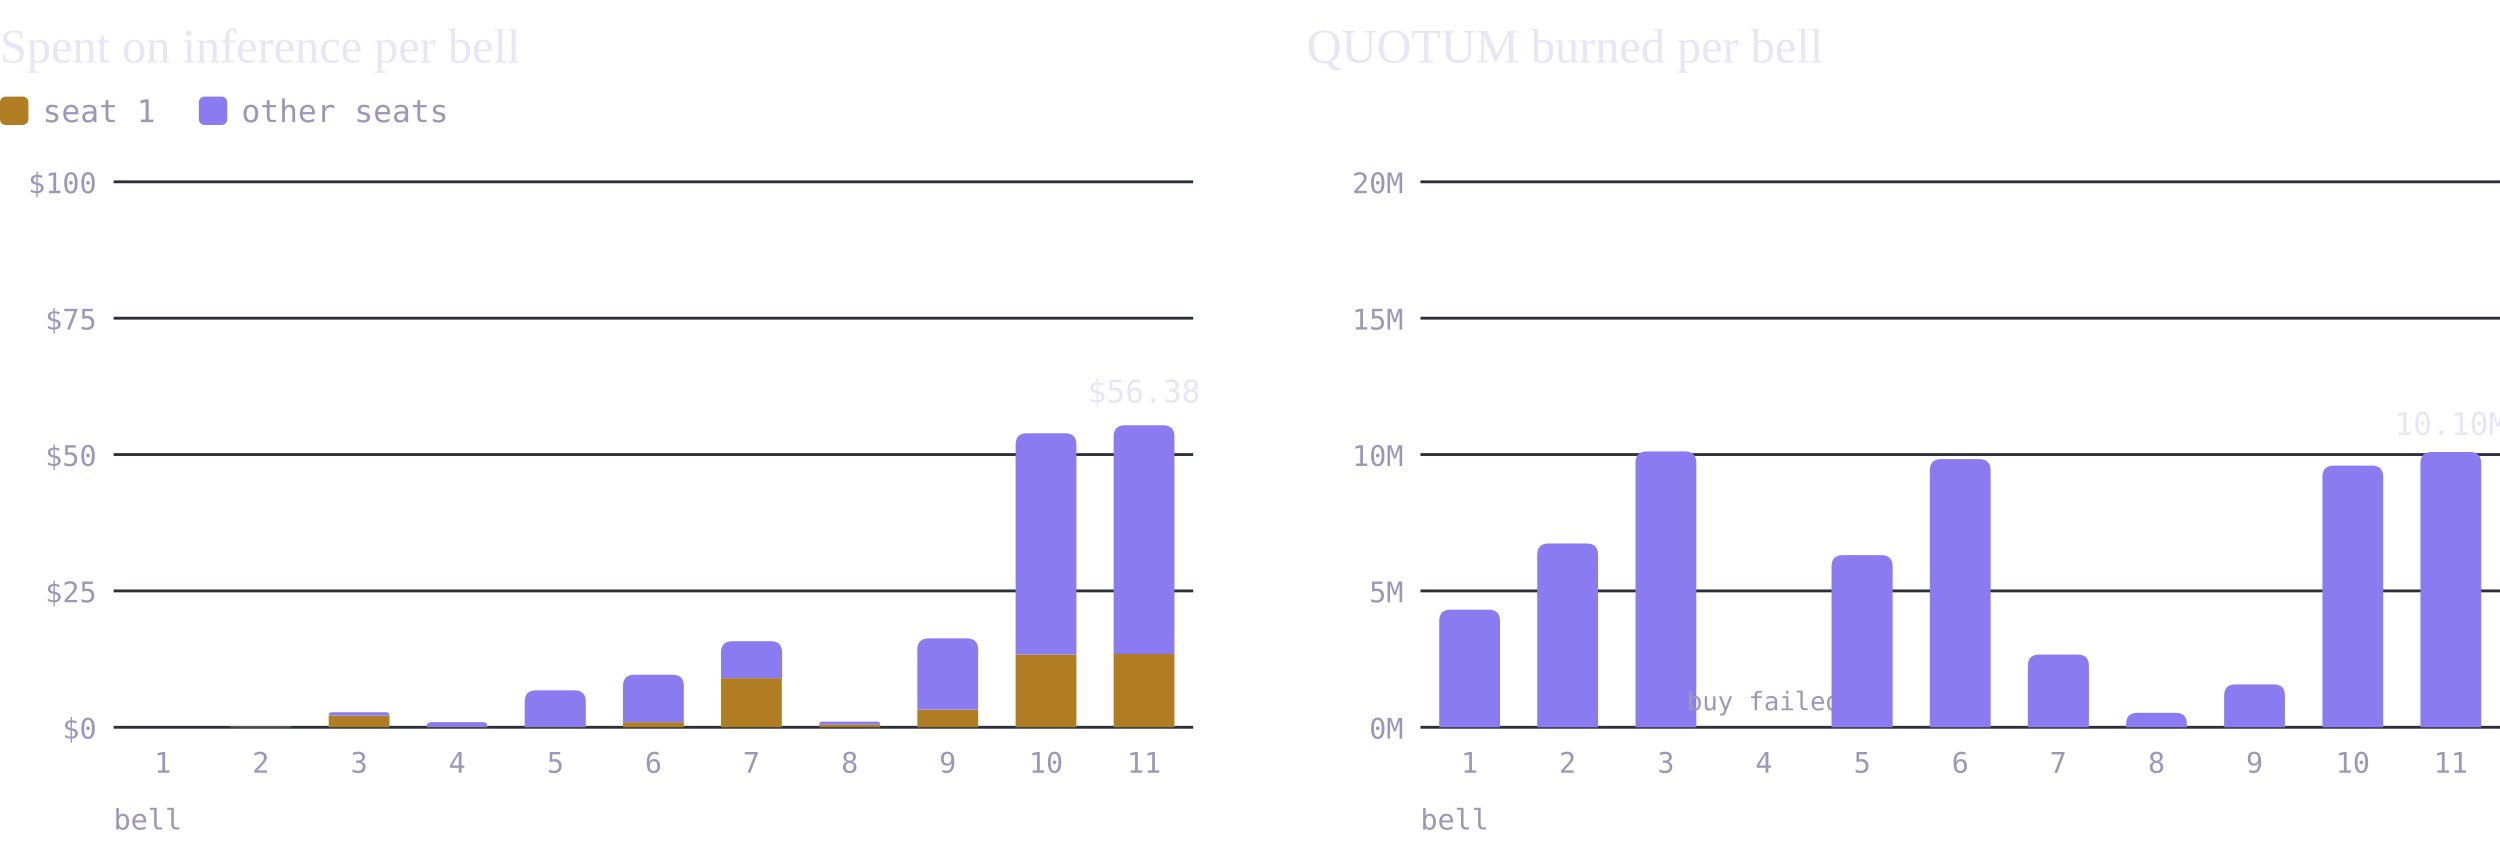
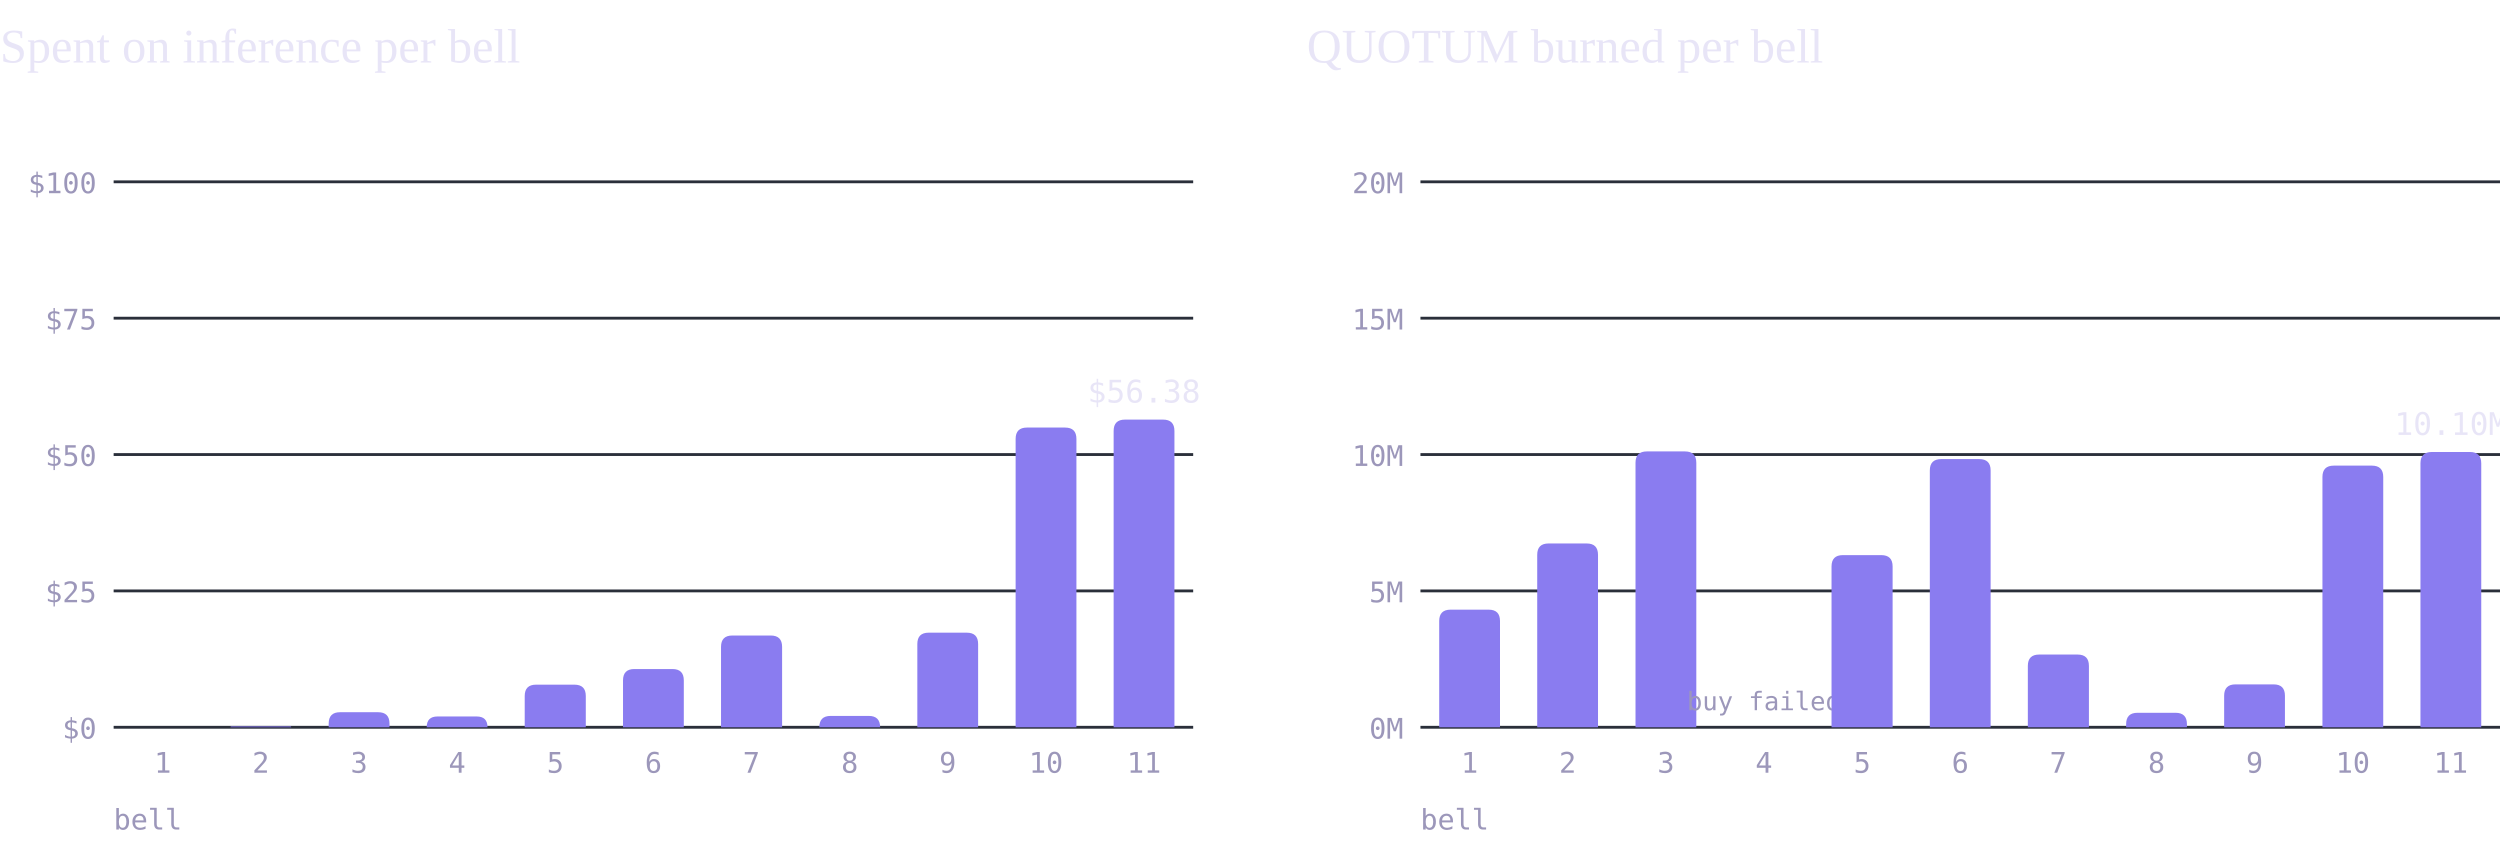
<svg xmlns="http://www.w3.org/2000/svg" viewBox="0 0 880 300" width="880" height="300" role="img" aria-label="quotum bells 1 to 11: inference spent and QUOTUM burned per bell">
  <text x="0" y="22" font-family="Georgia,'Times New Roman',serif" font-size="17" fill="#e8e5f7">Spent on inference per bell</text>
-   <rect x="0" y="34" width="10" height="10" rx="2" fill="#b07d22" />
-   <text x="15" y="43" font-family="ui-monospace,SFMono-Regular,Menlo,monospace" font-size="11" fill="#9c97ba">seat 1</text>
-   <rect x="70" y="34" width="10" height="10" rx="2" fill="#8a7cf0" />
-   <text x="85" y="43" font-family="ui-monospace,SFMono-Regular,Menlo,monospace" font-size="11" fill="#9c97ba">other seats</text>
  <line x1="40" x2="420" y1="256.0" y2="256.0" stroke="#2a2f3a" stroke-width="1" />
  <text x="34" y="260.0" text-anchor="end" font-family="ui-monospace,SFMono-Regular,Menlo,monospace" font-size="10" fill="#9c97ba">$0</text>
  <line x1="40" x2="420" y1="208.0" y2="208.0" stroke="#2a2f3a" stroke-width="1" />
  <text x="34" y="212.0" text-anchor="end" font-family="ui-monospace,SFMono-Regular,Menlo,monospace" font-size="10" fill="#9c97ba">$25</text>
  <line x1="40" x2="420" y1="160.0" y2="160.0" stroke="#2a2f3a" stroke-width="1" />
  <text x="34" y="164.0" text-anchor="end" font-family="ui-monospace,SFMono-Regular,Menlo,monospace" font-size="10" fill="#9c97ba">$50</text>
  <line x1="40" x2="420" y1="112.0" y2="112.0" stroke="#2a2f3a" stroke-width="1" />
  <text x="34" y="116.0" text-anchor="end" font-family="ui-monospace,SFMono-Regular,Menlo,monospace" font-size="10" fill="#9c97ba">$75</text>
  <line x1="40" x2="420" y1="64.0" y2="64.0" stroke="#2a2f3a" stroke-width="1" />
  <text x="34" y="68.0" text-anchor="end" font-family="ui-monospace,SFMono-Regular,Menlo,monospace" font-size="10" fill="#9c97ba">$100</text>
-   <path d="M46.6,256.0 V256.0 Q46.6,256.0 46.6,256.0 H68.0 Q68.0,256.0 68.0,256.0 V256.0 Z" fill="#b07d22" />
+   <path d="M46.6,256.0 V256.0 Q46.6,256.0 46.6,256.0 H68.0 Q68.0,256.0 68.0,256.0 V256.0 Z" fill="#8a7cf0" />
  <text x="57.3" y="272" text-anchor="middle" font-family="ui-monospace,SFMono-Regular,Menlo,monospace" font-size="10" fill="#9c97ba">1</text>
-   <rect x="81.1" y="255.8" width="21.4" height="0.2" fill="#b07d22" />
-   <path d="M81.1,255.8 V255.8 Q81.1,255.7 81.2,255.7 H102.5 Q102.5,255.7 102.5,255.8 V255.8 Z" fill="#8a7cf0" />
+   <path d="M81.1,256.0 V256.0 Q81.1,255.7 81.4,255.7 H102.3 Q102.5,255.7 102.5,256.0 V256.0 Z" fill="#8a7cf0" />
  <text x="91.8" y="272" text-anchor="middle" font-family="ui-monospace,SFMono-Regular,Menlo,monospace" font-size="10" fill="#9c97ba">2</text>
-   <rect x="115.7" y="251.9" width="21.4" height="4.1" fill="#b07d22" />
-   <path d="M115.7,251.9 V251.9 Q115.7,250.7 116.9,250.7 H135.8 Q137.1,250.7 137.1,251.9 V251.9 Z" fill="#8a7cf0" />
+   <path d="M115.7,256.0 V254.7 Q115.7,250.7 119.7,250.7 H133.1 Q137.1,250.7 137.1,254.7 V256.0 Z" fill="#8a7cf0" />
  <text x="126.4" y="272" text-anchor="middle" font-family="ui-monospace,SFMono-Regular,Menlo,monospace" font-size="10" fill="#9c97ba">3</text>
-   <rect x="150.2" y="255.9" width="21.4" height="0.1" fill="#b07d22" />
-   <path d="M150.2,255.9 V255.9 Q150.2,254.2 151.9,254.2 H169.9 Q171.6,254.2 171.6,255.9 V255.9 Z" fill="#8a7cf0" />
+   <path d="M150.2,256.0 V256.0 Q150.2,252.2 154.0,252.2 H167.8 Q171.6,252.2 171.6,256.0 V256.0 Z" fill="#8a7cf0" />
  <text x="160.9" y="272" text-anchor="middle" font-family="ui-monospace,SFMono-Regular,Menlo,monospace" font-size="10" fill="#9c97ba">4</text>
-   <rect x="184.7" y="255.9" width="21.4" height="0.1" fill="#b07d22" />
-   <path d="M184.7,255.9 V247.0 Q184.7,243.0 188.7,243.0 H202.2 Q206.2,243.0 206.2,247.0 V255.9 Z" fill="#8a7cf0" />
+   <path d="M184.7,256.0 V245.0 Q184.7,241.0 188.7,241.0 H202.2 Q206.2,241.0 206.2,245.0 V256.0 Z" fill="#8a7cf0" />
  <text x="195.5" y="272" text-anchor="middle" font-family="ui-monospace,SFMono-Regular,Menlo,monospace" font-size="10" fill="#9c97ba">5</text>
-   <rect x="219.3" y="254.2" width="21.4" height="1.8" fill="#b07d22" />
-   <path d="M219.3,254.2 V241.5 Q219.3,237.5 223.3,237.5 H236.7 Q240.7,237.5 240.7,241.5 V254.2 Z" fill="#8a7cf0" />
+   <path d="M219.3,256.0 V239.5 Q219.3,235.5 223.3,235.5 H236.7 Q240.7,235.5 240.7,239.5 V256.0 Z" fill="#8a7cf0" />
  <text x="230.0" y="272" text-anchor="middle" font-family="ui-monospace,SFMono-Regular,Menlo,monospace" font-size="10" fill="#9c97ba">6</text>
-   <rect x="253.8" y="238.7" width="21.4" height="17.3" fill="#b07d22" />
-   <path d="M253.8,238.7 V229.7 Q253.8,225.7 257.8,225.7 H271.3 Q275.3,225.7 275.3,229.7 V238.7 Z" fill="#8a7cf0" />
+   <path d="M253.8,256.0 V227.7 Q253.8,223.7 257.8,223.7 H271.3 Q275.3,223.7 275.3,227.7 V256.0 Z" fill="#8a7cf0" />
  <text x="264.5" y="272" text-anchor="middle" font-family="ui-monospace,SFMono-Regular,Menlo,monospace" font-size="10" fill="#9c97ba">7</text>
-   <rect x="288.4" y="255.0" width="21.4" height="1.0" fill="#b07d22" />
-   <path d="M288.4,255.0 V255.0 Q288.4,254.0 289.4,254.0 H308.8 Q309.8,254.0 309.8,255.0 V255.0 Z" fill="#8a7cf0" />
+   <path d="M288.4,256.0 V256.0 Q288.4,252.0 292.4,252.0 H305.8 Q309.8,252.0 309.8,256.0 V256.0 Z" fill="#8a7cf0" />
  <text x="299.1" y="272" text-anchor="middle" font-family="ui-monospace,SFMono-Regular,Menlo,monospace" font-size="10" fill="#9c97ba">8</text>
-   <rect x="322.9" y="249.8" width="21.4" height="6.2" fill="#b07d22" />
-   <path d="M322.9,249.8 V228.7 Q322.9,224.7 326.9,224.7 H340.3 Q344.3,224.7 344.3,228.7 V249.8 Z" fill="#8a7cf0" />
+   <path d="M322.9,256.0 V226.7 Q322.9,222.7 326.9,222.7 H340.3 Q344.3,222.7 344.3,226.7 V256.0 Z" fill="#8a7cf0" />
  <text x="333.6" y="272" text-anchor="middle" font-family="ui-monospace,SFMono-Regular,Menlo,monospace" font-size="10" fill="#9c97ba">9</text>
-   <rect x="357.5" y="230.4" width="21.4" height="25.6" fill="#b07d22" />
-   <path d="M357.5,230.4 V156.5 Q357.5,152.5 361.5,152.5 H374.9 Q378.9,152.5 378.9,156.5 V230.4 Z" fill="#8a7cf0" />
+   <path d="M357.5,256.0 V154.5 Q357.5,150.5 361.5,150.5 H374.9 Q378.9,150.5 378.9,154.5 V256.0 Z" fill="#8a7cf0" />
  <text x="368.2" y="272" text-anchor="middle" font-family="ui-monospace,SFMono-Regular,Menlo,monospace" font-size="10" fill="#9c97ba">10</text>
-   <rect x="392.0" y="230.2" width="21.4" height="25.8" fill="#b07d22" />
-   <path d="M392.0,230.2 V153.7 Q392.0,149.7 396.0,149.7 H409.4 Q413.4,149.7 413.4,153.7 V230.2 Z" fill="#8a7cf0" />
+   <path d="M392.0,256.0 V151.7 Q392.0,147.7 396.0,147.7 H409.4 Q413.4,147.7 413.4,151.7 V256.0 Z" fill="#8a7cf0" />
  <text x="402.7" y="272" text-anchor="middle" font-family="ui-monospace,SFMono-Regular,Menlo,monospace" font-size="10" fill="#9c97ba">11</text>
  <text x="402.7" y="141.7" text-anchor="middle" font-family="ui-monospace,SFMono-Regular,Menlo,monospace" font-size="11" fill="#e8e5f7">$56.38</text>
  <text x="40" y="292" font-family="ui-monospace,SFMono-Regular,Menlo,monospace" font-size="10" fill="#9c97ba">bell</text>
  <text x="460" y="22" font-family="Georgia,'Times New Roman',serif" font-size="17" fill="#e8e5f7">QUOTUM burned per bell</text>
  <line x1="500" x2="880" y1="256.0" y2="256.0" stroke="#2a2f3a" stroke-width="1" />
  <text x="494" y="260.0" text-anchor="end" font-family="ui-monospace,SFMono-Regular,Menlo,monospace" font-size="10" fill="#9c97ba">0M</text>
  <line x1="500" x2="880" y1="208.0" y2="208.0" stroke="#2a2f3a" stroke-width="1" />
  <text x="494" y="212.0" text-anchor="end" font-family="ui-monospace,SFMono-Regular,Menlo,monospace" font-size="10" fill="#9c97ba">5M</text>
  <line x1="500" x2="880" y1="160.0" y2="160.0" stroke="#2a2f3a" stroke-width="1" />
  <text x="494" y="164.0" text-anchor="end" font-family="ui-monospace,SFMono-Regular,Menlo,monospace" font-size="10" fill="#9c97ba">10M</text>
  <line x1="500" x2="880" y1="112.0" y2="112.0" stroke="#2a2f3a" stroke-width="1" />
  <text x="494" y="116.0" text-anchor="end" font-family="ui-monospace,SFMono-Regular,Menlo,monospace" font-size="10" fill="#9c97ba">15M</text>
  <line x1="500" x2="880" y1="64.0" y2="64.0" stroke="#2a2f3a" stroke-width="1" />
  <text x="494" y="68.0" text-anchor="end" font-family="ui-monospace,SFMono-Regular,Menlo,monospace" font-size="10" fill="#9c97ba">20M</text>
  <path d="M506.6,256.0 V218.6 Q506.6,214.6 510.6,214.6 H524.0 Q528.0,214.6 528.0,218.6 V256.0 Z" fill="#8a7cf0" />
  <text x="517.3" y="272" text-anchor="middle" font-family="ui-monospace,SFMono-Regular,Menlo,monospace" font-size="10" fill="#9c97ba">1</text>
  <path d="M541.1,256.0 V195.3 Q541.1,191.3 545.1,191.3 H558.5 Q562.5,191.3 562.5,195.3 V256.0 Z" fill="#8a7cf0" />
  <text x="551.8" y="272" text-anchor="middle" font-family="ui-monospace,SFMono-Regular,Menlo,monospace" font-size="10" fill="#9c97ba">2</text>
  <path d="M575.7,256.0 V162.9 Q575.7,158.9 579.7,158.9 H593.1 Q597.1,158.9 597.1,162.9 V256.0 Z" fill="#8a7cf0" />
  <text x="586.4" y="272" text-anchor="middle" font-family="ui-monospace,SFMono-Regular,Menlo,monospace" font-size="10" fill="#9c97ba">3</text>
  <text x="620.9" y="272" text-anchor="middle" font-family="ui-monospace,SFMono-Regular,Menlo,monospace" font-size="10" fill="#9c97ba">4</text>
  <text x="620.9" y="250" text-anchor="middle" font-family="ui-monospace,SFMono-Regular,Menlo,monospace" font-size="9" fill="#9c97ba">buy failed</text>
  <path d="M644.7,256.0 V199.4 Q644.7,195.4 648.7,195.4 H662.2 Q666.2,195.4 666.2,199.4 V256.0 Z" fill="#8a7cf0" />
  <text x="655.5" y="272" text-anchor="middle" font-family="ui-monospace,SFMono-Regular,Menlo,monospace" font-size="10" fill="#9c97ba">5</text>
  <path d="M679.3,256.0 V165.6 Q679.3,161.6 683.3,161.6 H696.7 Q700.7,161.6 700.7,165.6 V256.0 Z" fill="#8a7cf0" />
  <text x="690.0" y="272" text-anchor="middle" font-family="ui-monospace,SFMono-Regular,Menlo,monospace" font-size="10" fill="#9c97ba">6</text>
  <path d="M713.8,256.0 V234.4 Q713.8,230.4 717.8,230.4 H731.3 Q735.3,230.4 735.3,234.4 V256.0 Z" fill="#8a7cf0" />
  <text x="724.5" y="272" text-anchor="middle" font-family="ui-monospace,SFMono-Regular,Menlo,monospace" font-size="10" fill="#9c97ba">7</text>
  <path d="M748.4,256.0 V254.9 Q748.4,250.9 752.4,250.9 H765.8 Q769.8,250.9 769.8,254.9 V256.0 Z" fill="#8a7cf0" />
  <text x="759.1" y="272" text-anchor="middle" font-family="ui-monospace,SFMono-Regular,Menlo,monospace" font-size="10" fill="#9c97ba">8</text>
  <path d="M782.9,256.0 V244.9 Q782.9,240.9 786.9,240.9 H800.3 Q804.3,240.9 804.3,244.9 V256.0 Z" fill="#8a7cf0" />
  <text x="793.6" y="272" text-anchor="middle" font-family="ui-monospace,SFMono-Regular,Menlo,monospace" font-size="10" fill="#9c97ba">9</text>
  <path d="M817.5,256.0 V167.9 Q817.5,163.9 821.5,163.9 H834.9 Q838.9,163.9 838.9,167.9 V256.0 Z" fill="#8a7cf0" />
  <text x="828.2" y="272" text-anchor="middle" font-family="ui-monospace,SFMono-Regular,Menlo,monospace" font-size="10" fill="#9c97ba">10</text>
  <path d="M852.0,256.0 V163.1 Q852.0,159.1 856.0,159.1 H869.4 Q873.4,159.1 873.4,163.1 V256.0 Z" fill="#8a7cf0" />
  <text x="862.7" y="272" text-anchor="middle" font-family="ui-monospace,SFMono-Regular,Menlo,monospace" font-size="10" fill="#9c97ba">11</text>
  <text x="862.7" y="153.1" text-anchor="middle" font-family="ui-monospace,SFMono-Regular,Menlo,monospace" font-size="11" fill="#e8e5f7">10.10M</text>
  <text x="500" y="292" font-family="ui-monospace,SFMono-Regular,Menlo,monospace" font-size="10" fill="#9c97ba">bell</text>
</svg>
